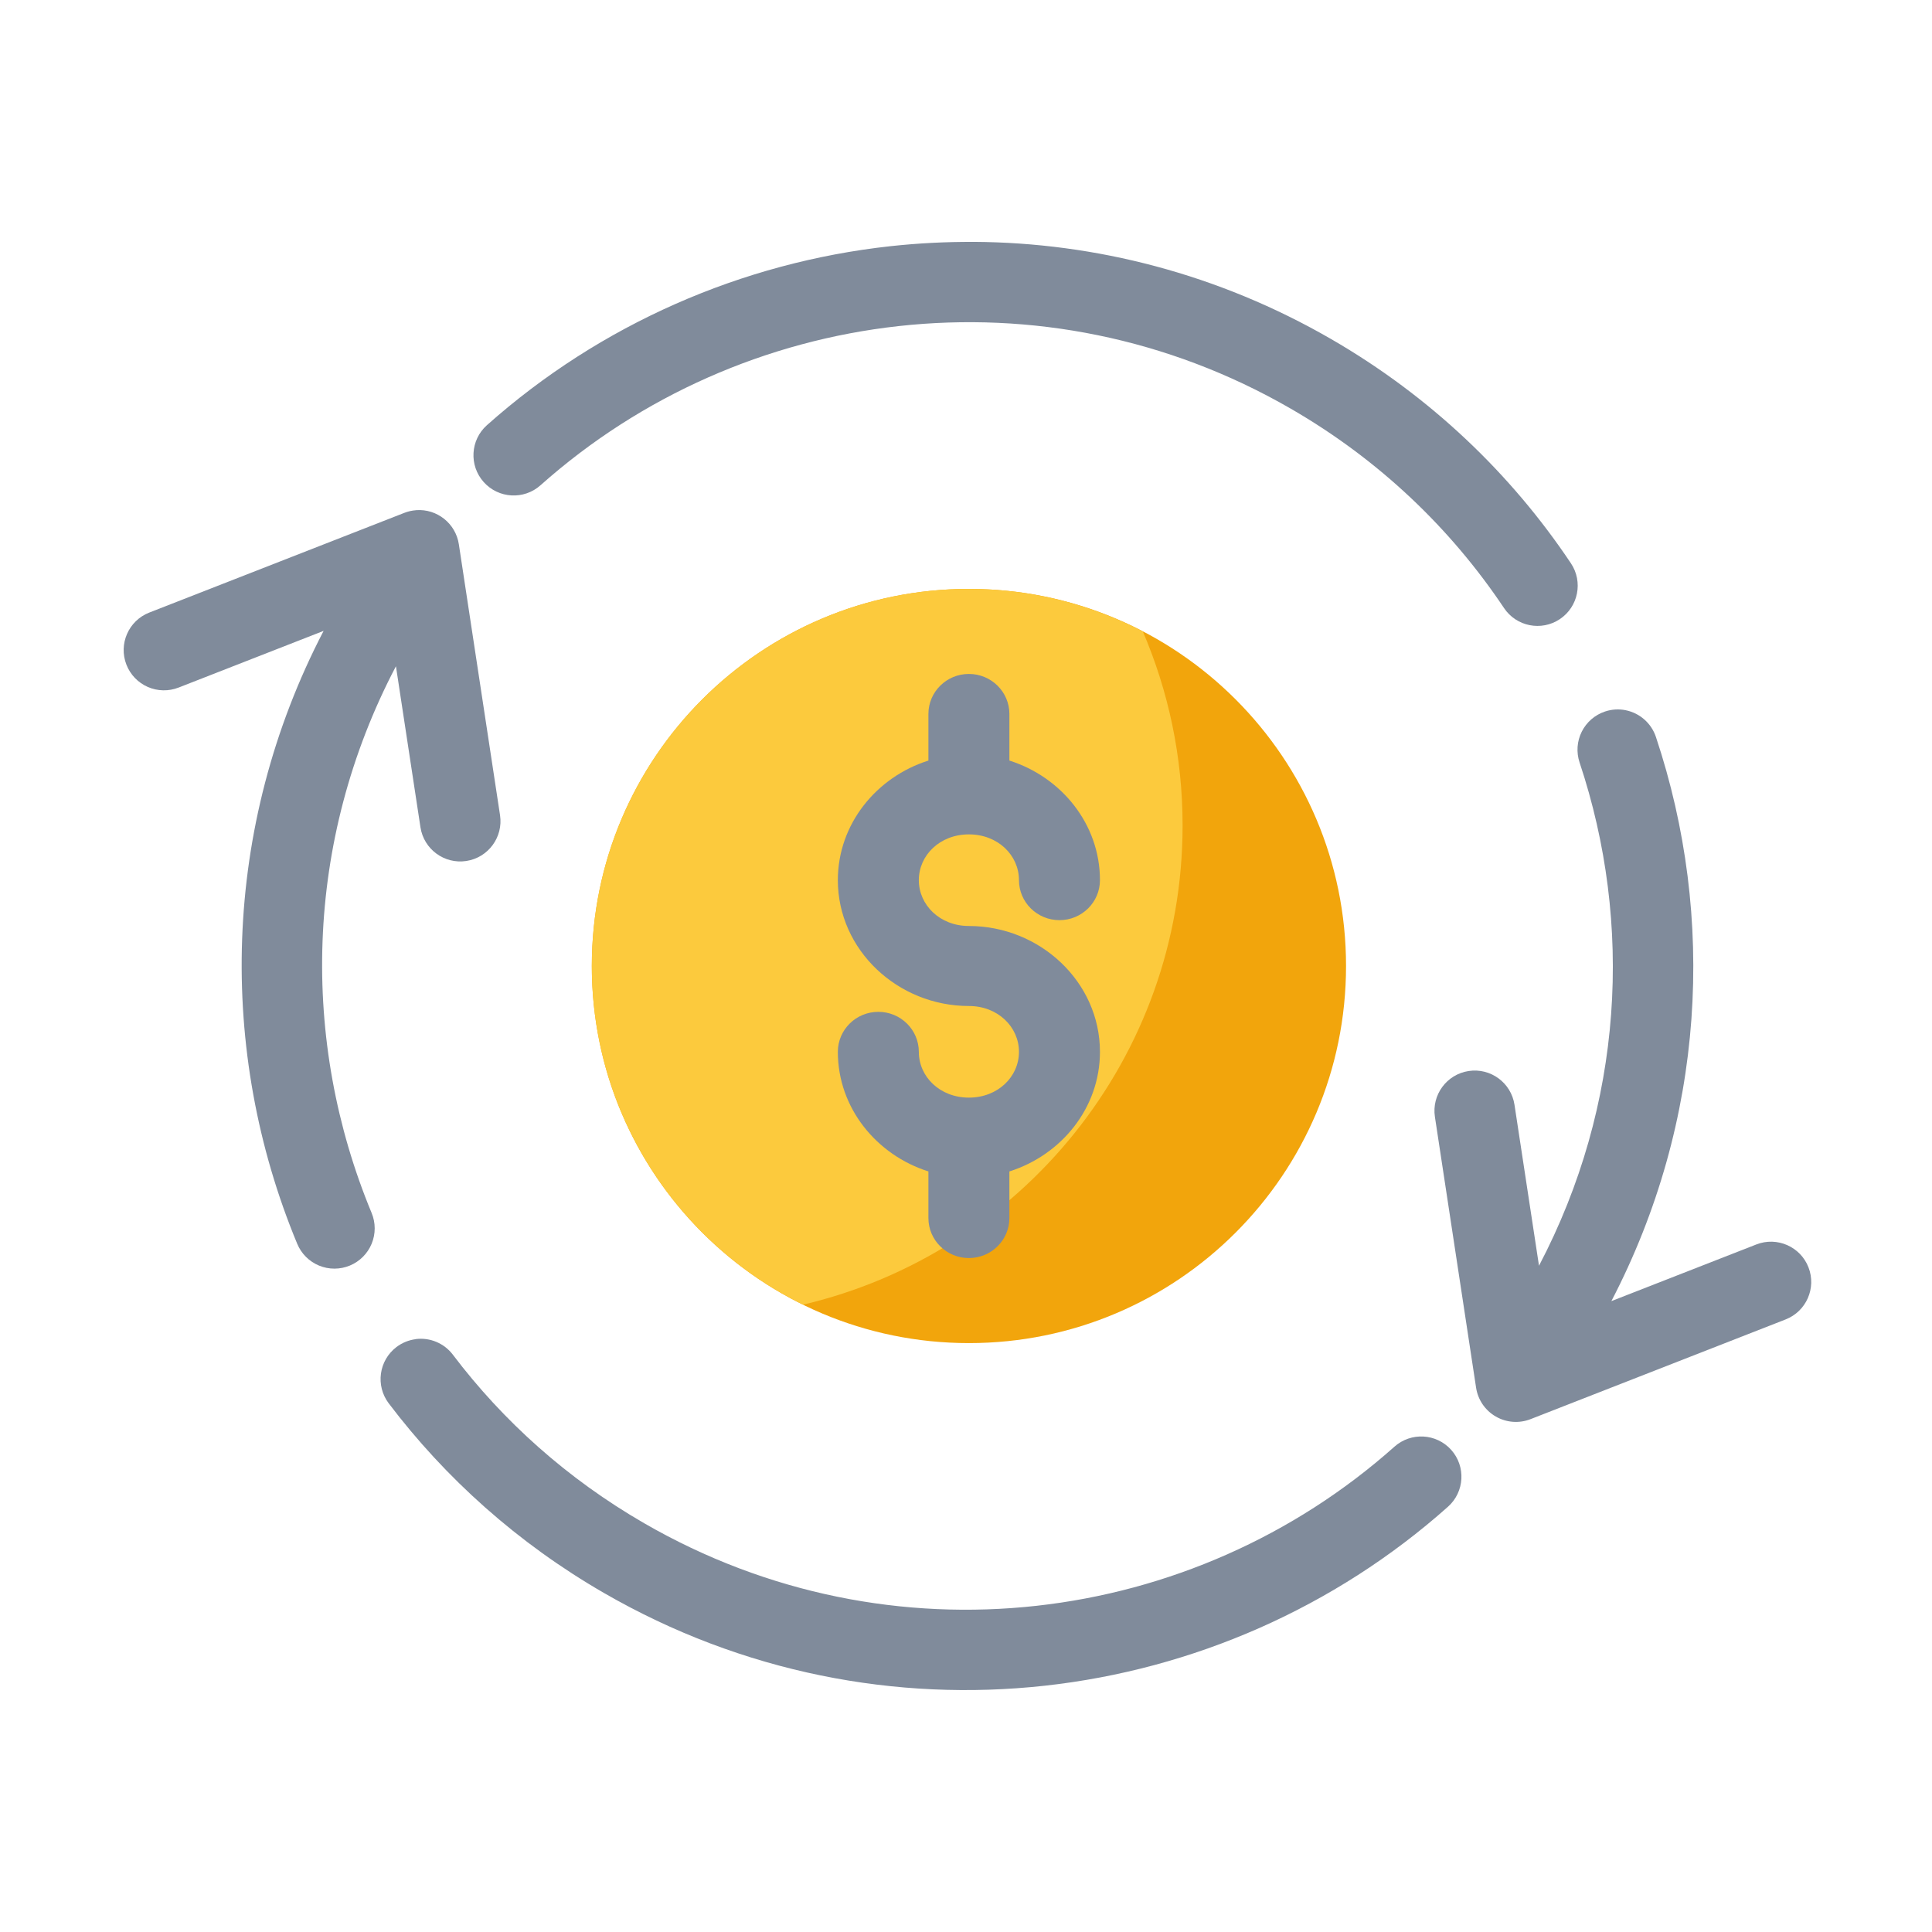
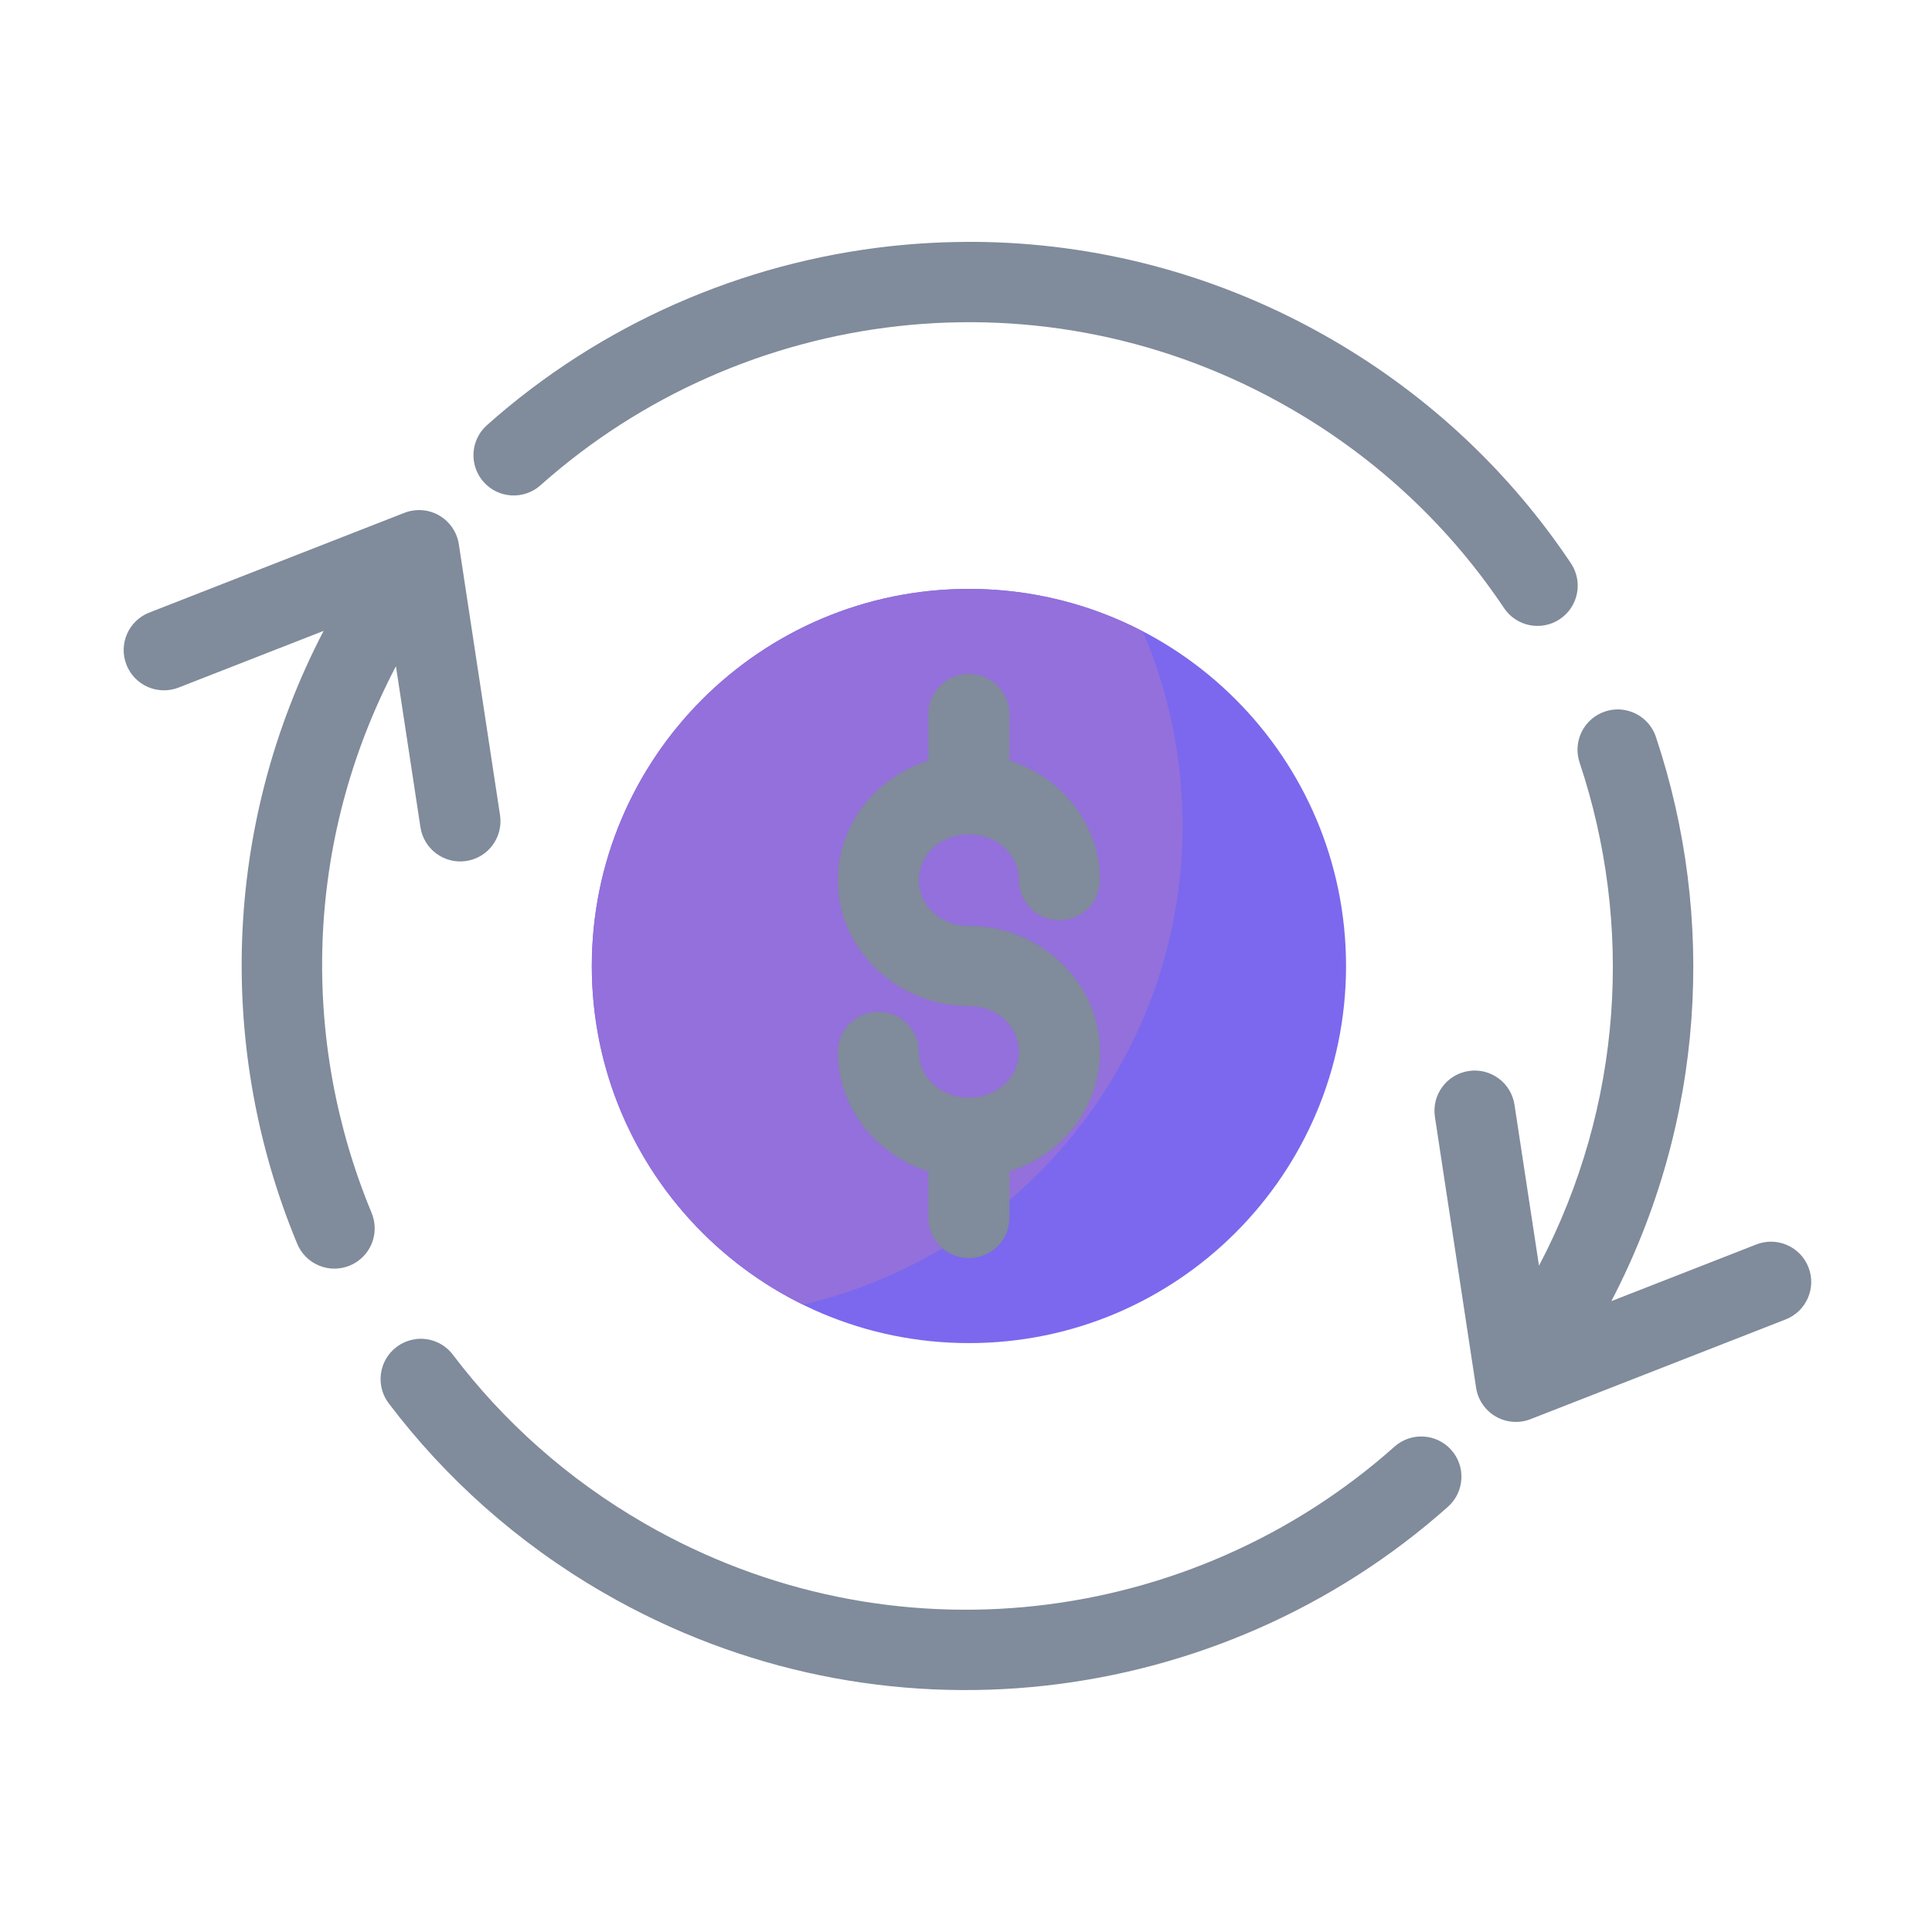
<svg xmlns="http://www.w3.org/2000/svg" width="800px" height="800px" viewBox="0 0 48 48" id="svg5" version="1.1" xml:space="preserve">
  <defs id="defs2" />
  <g id="layer1" transform="translate(-170,-449)">
-     <path d="m 184.704,473 c 0,-5.174 4.195,-9.369 9.369,-9.369 5.174,0 9.369,4.195 9.369,9.369 0,5.174 -4.195,9.369 -9.369,9.369 -5.174,0 -9.369,-4.195 -9.369,-9.369 z" id="path15077" style="fill:#f2a50c;fill-opacity:1;fill-rule:evenodd;stroke:none;stroke-width:2;stroke-linecap:round;stroke-linejoin:round;stroke-miterlimit:4.1;stroke-opacity:1" />
-     <path d="m 194.072,463.631 c -5.174,0 -9.369,4.195 -9.369,9.369 0,3.695 2.141,6.889 5.248,8.414 5.404,-1.268 9.43,-6.115 9.43,-11.906 0,-1.712 -0.353,-3.341 -0.988,-4.82 -1.293,-0.673 -2.762,-1.057 -4.32,-1.057 z" id="path73068" style="fill:#fcca3d;fill-opacity:1;fill-rule:evenodd;stroke:none;stroke-width:2;stroke-linecap:round;stroke-linejoin:round;stroke-miterlimit:4.1;stroke-opacity:1" />
+     <path d="m 184.704,473 c 0,-5.174 4.195,-9.369 9.369,-9.369 5.174,0 9.369,4.195 9.369,9.369 0,5.174 -4.195,9.369 -9.369,9.369 -5.174,0 -9.369,-4.195 -9.369,-9.369 z" id="path15077" style="fill:#7b68ee;fill-opacity:1;fill-rule:evenodd;stroke:none;stroke-width:2;stroke-linecap:round;stroke-linejoin:round;stroke-miterlimit:4.1;stroke-opacity:1" />
+     <path d="m 194.072,463.631 c -5.174,0 -9.369,4.195 -9.369,9.369 0,3.695 2.141,6.889 5.248,8.414 5.404,-1.268 9.43,-6.115 9.43,-11.906 0,-1.712 -0.353,-3.341 -0.988,-4.82 -1.293,-0.673 -2.762,-1.057 -4.32,-1.057 z" id="path73068" style="fill:#9370db;fill-opacity:1;fill-rule:evenodd;stroke:none;stroke-width:2;stroke-linecap:round;stroke-linejoin:round;stroke-miterlimit:4.1;stroke-opacity:1" />
    <path d="m 194.072,465.744 a 1.006,0.994 0 0 0 -1.006,0.994 v 1.158 c -1.29,0.408 -2.25,1.576 -2.25,2.971 0,1.739 1.492,3.127 3.256,3.127 0.722,0 1.244,0.522 1.244,1.139 0,0.617 -0.522,1.137 -1.244,1.137 -0.722,0 -1.244,-0.52 -1.244,-1.137 a 1.006,0.994 0 0 0 -1.006,-0.994 1.006,0.994 0 0 0 -1.006,0.994 c 0,1.394 0.96,2.562 2.25,2.971 v 1.158 a 1.006,0.994 0 0 0 1.006,0.994 1.006,0.994 0 0 0 1.006,-0.994 v -1.158 c 1.29,-0.408 2.25,-1.576 2.25,-2.971 0,-1.739 -1.492,-3.127 -3.256,-3.127 -0.722,0 -1.244,-0.522 -1.244,-1.139 0,-0.617 0.522,-1.137 1.244,-1.137 0.722,0 1.244,0.52 1.244,1.137 a 1.006,0.994 0 0 0 1.006,0.994 1.006,0.994 0 0 0 1.006,-0.994 c -10e-6,-1.394 -0.96,-2.563 -2.25,-2.971 v -1.158 a 1.006,0.994 0 0 0 -1.006,-0.994 z" id="path15079" style="color:#000000;fill:#808b9b;fill-opacity:1;fill-rule:evenodd;stroke:none;stroke-width:1;stroke-linecap:round;stroke-linejoin:round;stroke-miterlimit:4.1;-inkscape-stroke:none" />
    <path d="m 180.33,482.271 a 1,1 0 0 0 -0.479,0.195 1,1 0 0 0 -0.193,1.4 c 1.408,1.858 3.202,3.472 5.344,4.709 6.888,3.979 15.331,2.885 20.973,-2.141 a 1,1 0 0 0 0.08,-1.412 1,1 0 0 0 -1.41,-0.08 c -5.01,4.463 -12.502,5.448 -18.641,1.902 -1.908,-1.102 -3.502,-2.535 -4.752,-4.186 a 1,1 0 0 0 -0.922,-0.389 z" id="path72837" style="color:#000000;fill:#808b9b;fill-opacity:1;fill-rule:evenodd;stroke-linecap:round;stroke-linejoin:round;stroke-miterlimit:4.1" />
    <path d="m 210.395,466.646 a 1,1 0 0 0 -0.518,0.031 1,1 0 0 0 -0.633,1.266 c 1.336,4.004 1.09,8.506 -1.008,12.504 l -0.609,-4 a 1,1 0 0 0 -1.139,-0.838 1,1 0 0 0 -0.838,1.139 l 1.023,6.729 a 1,1 0 0 0 1.354,0.781 l 6.336,-2.477 a 1,1 0 0 0 0.568,-1.295 1,1 0 0 0 -1.295,-0.568 l -3.602,1.408 c 2.33,-4.476 2.604,-9.532 1.107,-14.016 a 1,1 0 0 0 -0.748,-0.664 z" id="path72835" style="color:#000000;fill:#808b9b;fill-opacity:1;fill-rule:evenodd;stroke-linecap:round;stroke-linejoin:round;stroke-miterlimit:4.1" />
    <path d="m 180.336,461.676 a 1,1 0 0 0 -0.291,0.066 l -6.336,2.477 a 1,1 0 0 0 -0.568,1.295 1,1 0 0 0 1.297,0.568 l 3.602,-1.408 c -2.542,4.884 -2.637,10.457 -0.656,15.227 a 1,1 0 0 0 1.309,0.541 1,1 0 0 0 0.539,-1.309 c -1.767,-4.257 -1.683,-9.219 0.605,-13.58 l 0.609,4 a 1,1 0 0 0 1.139,0.838 1,1 0 0 0 0.838,-1.139 l -1.023,-6.729 a 1,1 0 0 0 -1.062,-0.848 z" id="path72833" style="color:#000000;fill:#808b9b;fill-opacity:1;fill-rule:evenodd;stroke-linecap:round;stroke-linejoin:round;stroke-miterlimit:4.1" />
    <path d="m 194.197,455.01 c -0.697,-0.004 -1.391,0.032 -2.08,0.107 -3.677,0.404 -7.199,1.935 -10.02,4.447 a 1,1 0 0 0 -0.08,1.412 1,1 0 0 0 1.412,0.08 c 5.01,-4.463 12.502,-5.448 18.641,-1.902 2.198,1.27 3.977,2.979 5.297,4.953 a 1,1 0 0 0 1.387,0.275 1,1 0 0 0 0.275,-1.387 c -1.485,-2.222 -3.492,-4.147 -5.959,-5.572 -2.798,-1.616 -5.854,-2.396 -8.873,-2.414 z" id="path15875" style="color:#000000;fill:#808b9b;fill-opacity:1;fill-rule:evenodd;stroke-linecap:round;stroke-linejoin:round;stroke-miterlimit:4.1" />
  </g>
</svg>
